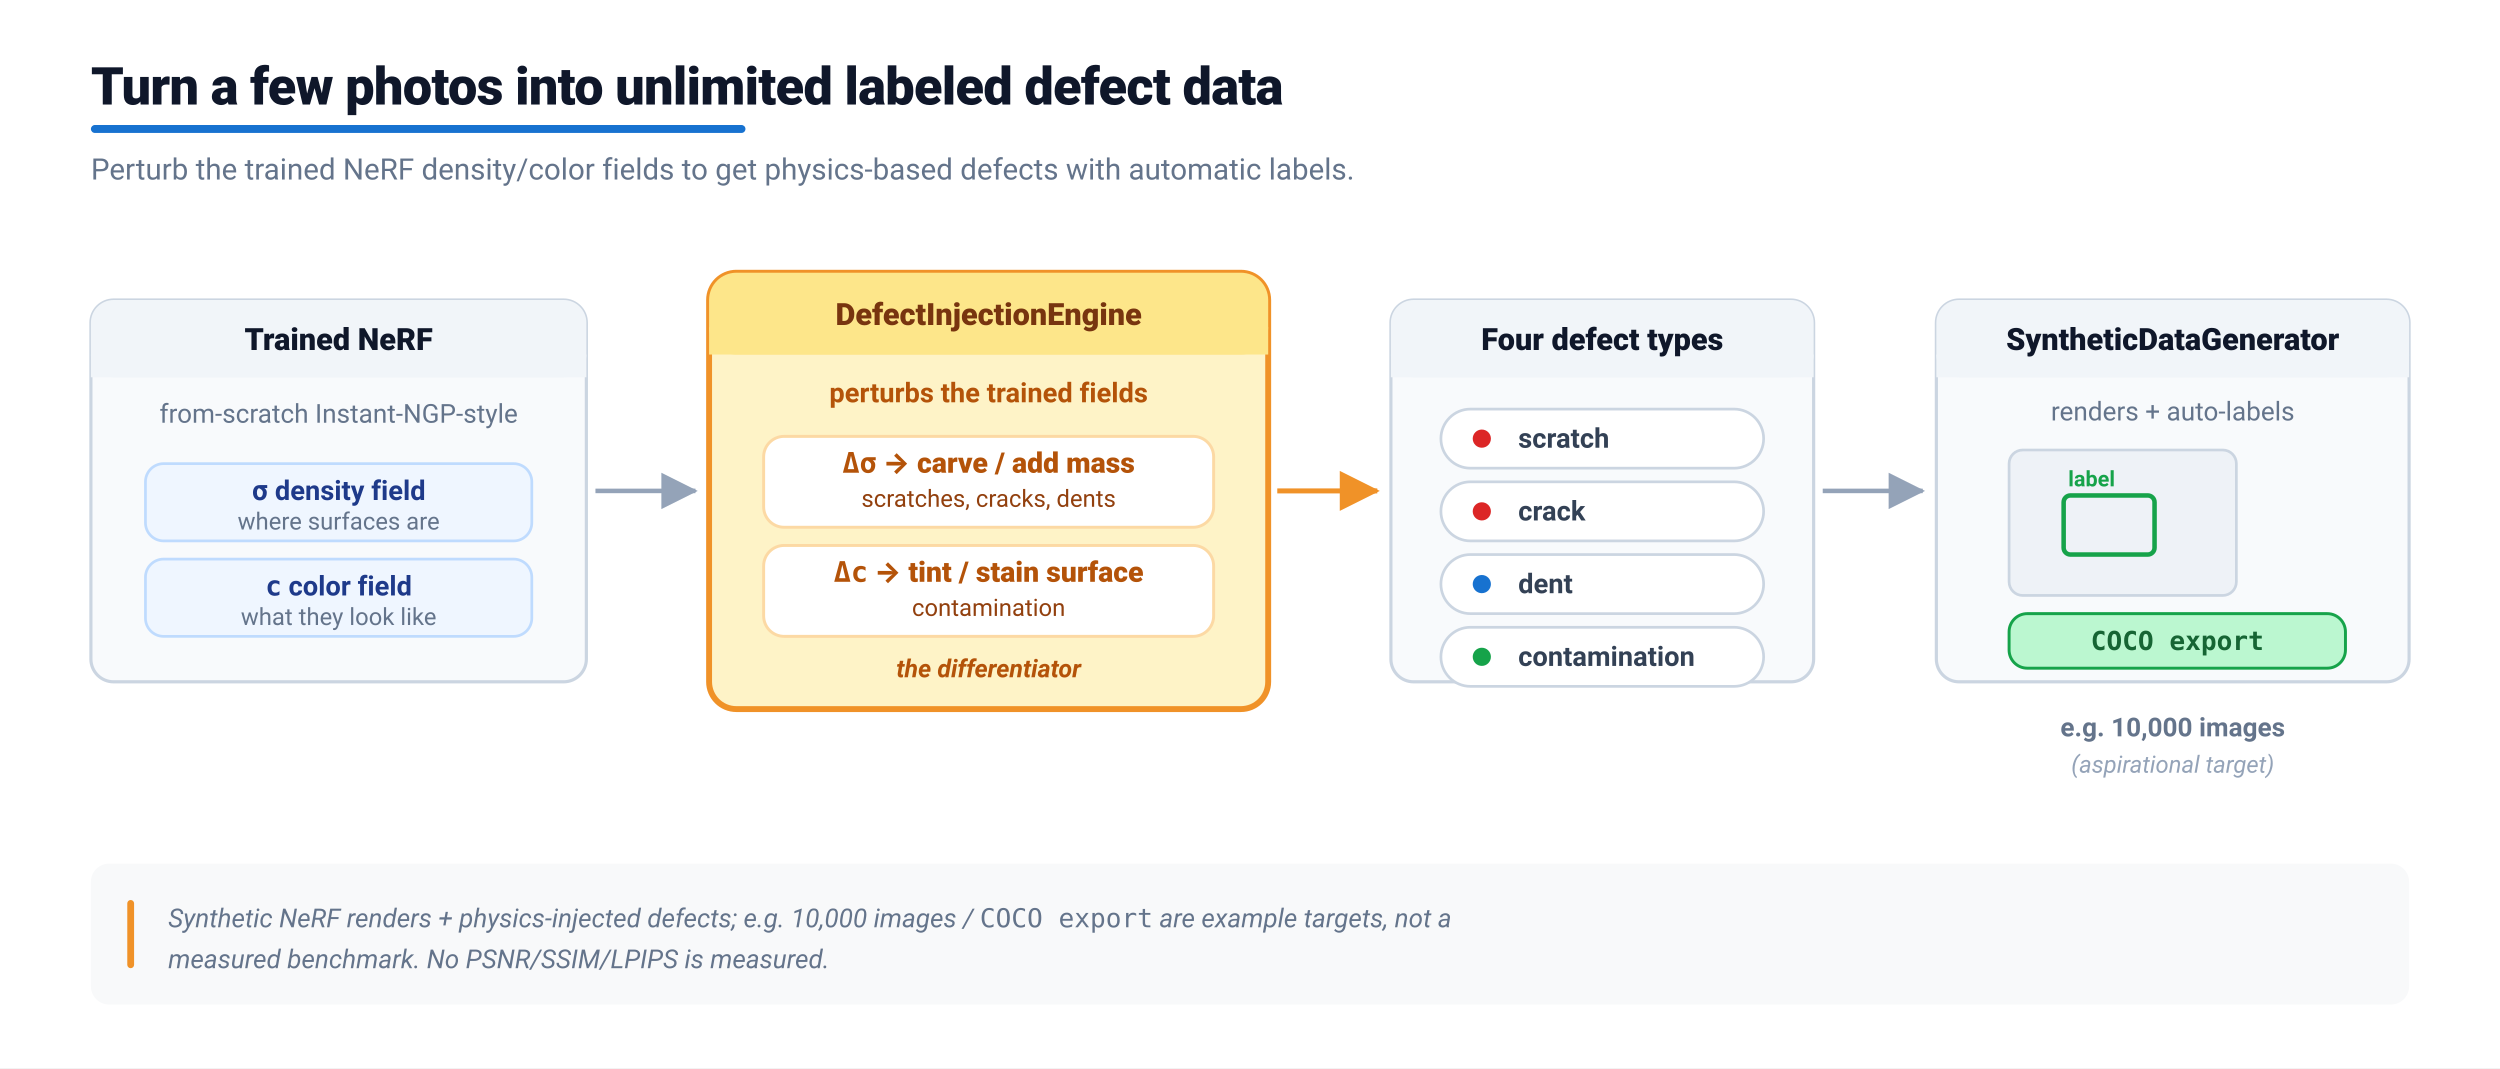
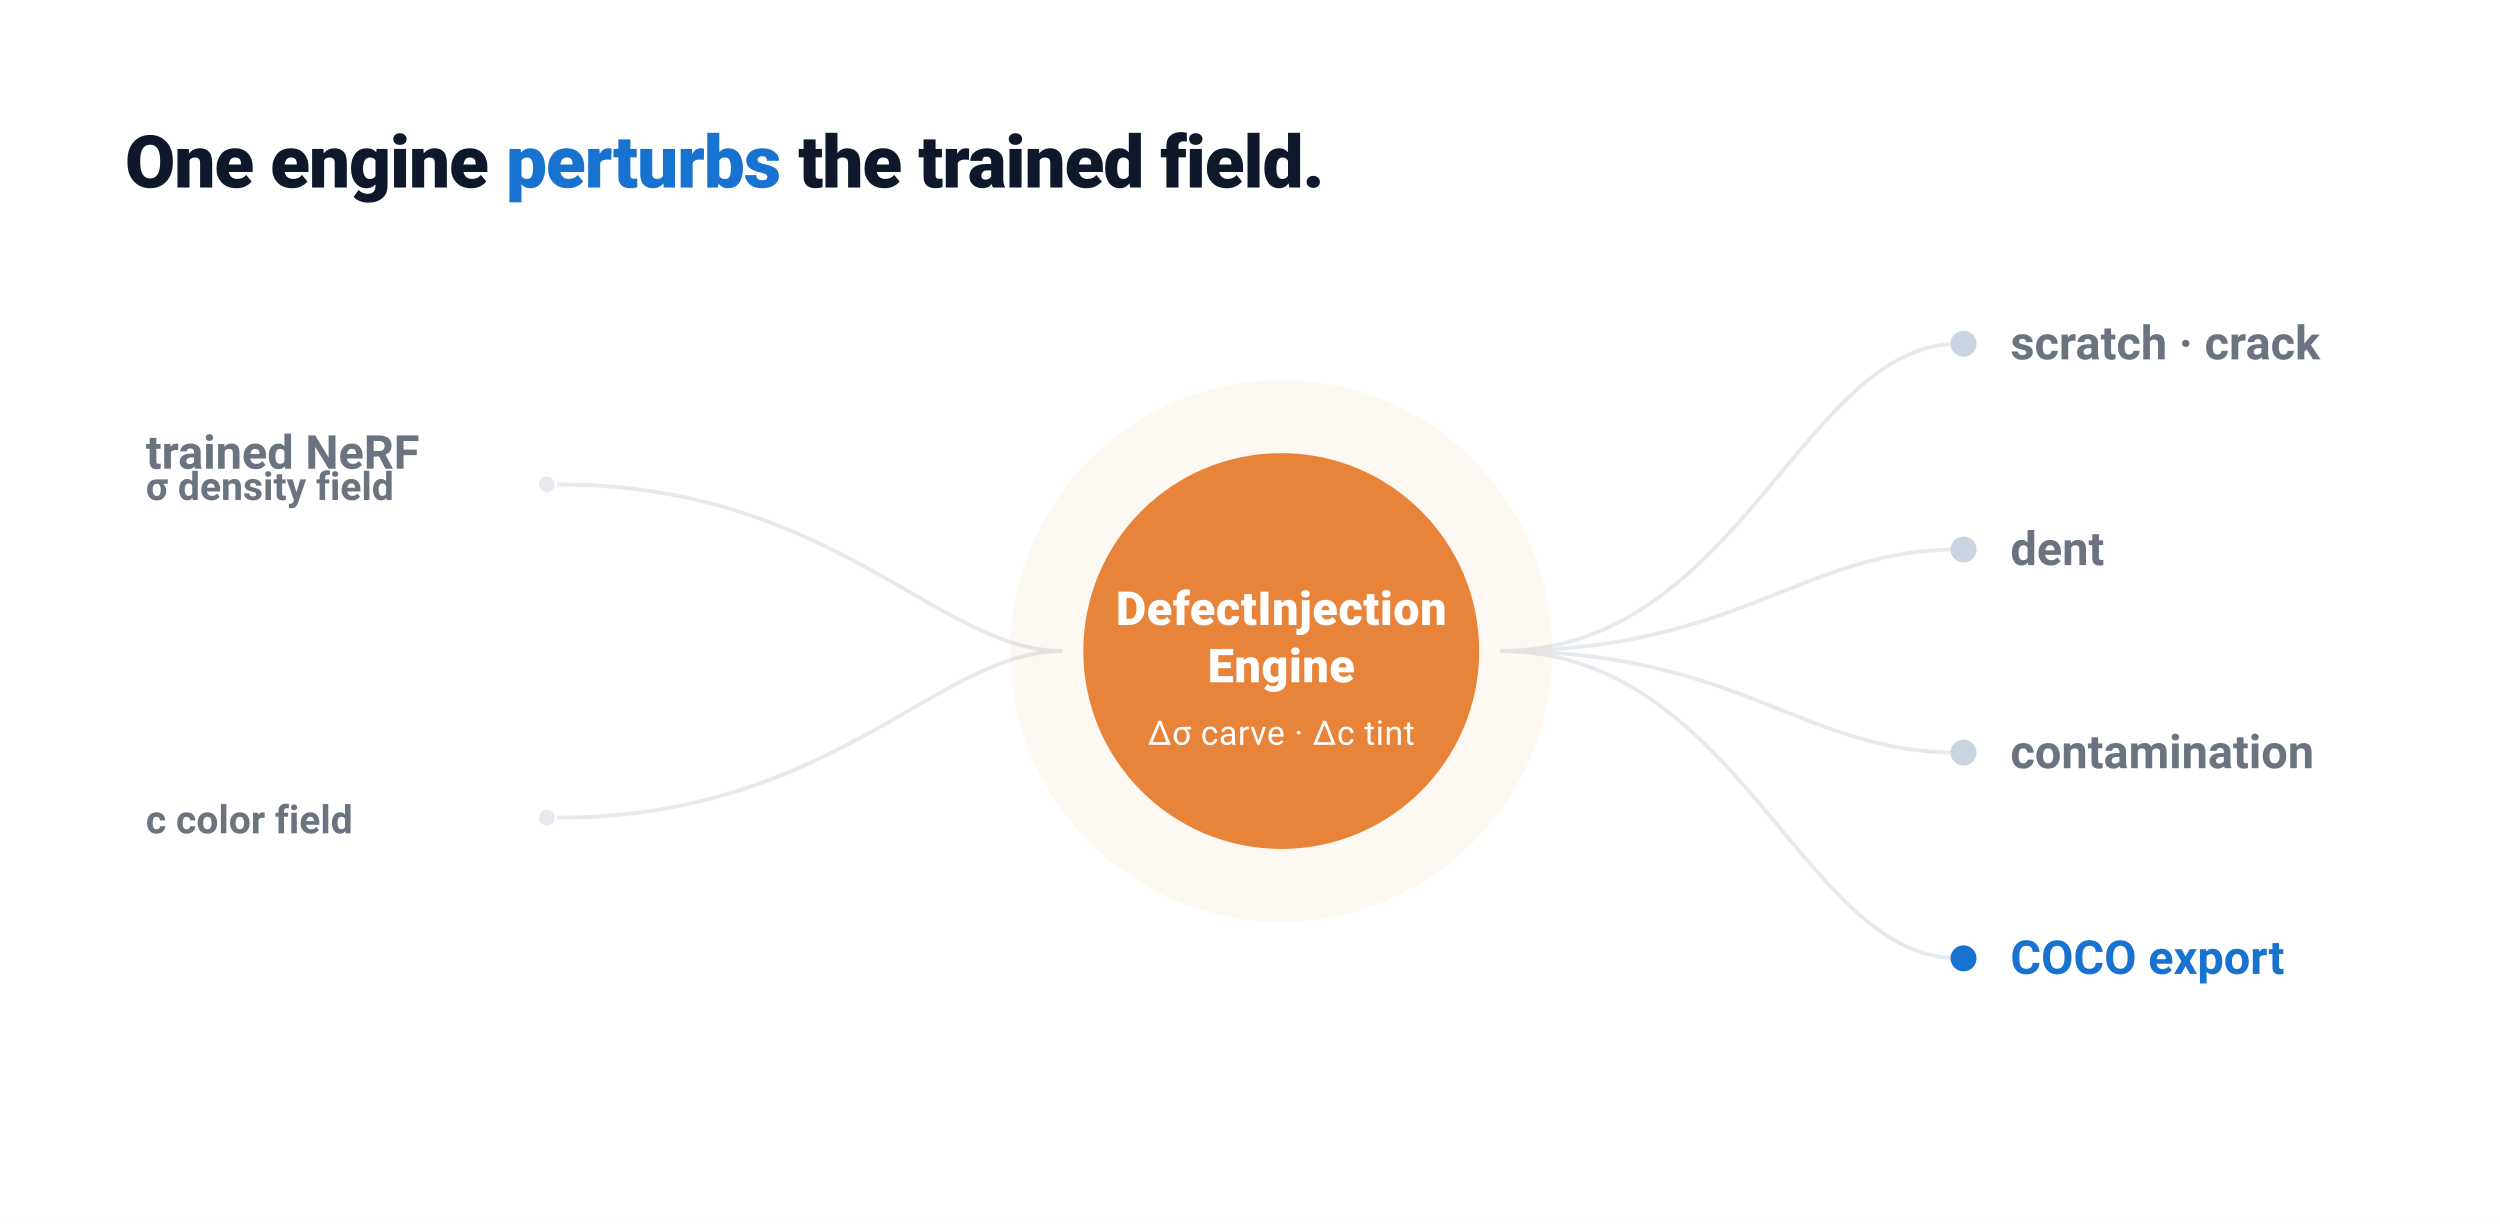
- <svg xmlns="http://www.w3.org/2000/svg" viewBox="0 0 1100 470" font-family="ui-sans-serif, system-ui, -apple-system, 'Segoe UI', Roboto, sans-serif">
-   <defs>
-     <marker id="nf-ah" markerWidth="9" markerHeight="8" refX="7.5" refY="4" orient="auto">
-       <path d="M0,0 L8,4 L0,8 Z" fill="#94a3b8" />
-     </marker>
-     <marker id="nf-aho" markerWidth="9" markerHeight="8" refX="7.5" refY="4" orient="auto">
-       <path d="M0,0 L8,4 L0,8 Z" fill="#f09228" />
-     </marker>
-   </defs>
-   <rect x="0" y="0" width="1100" height="470" fill="#ffffff" />
-   <text x="40" y="46" font-size="23" font-weight="800" fill="#0f172a" letter-spacing="-.3">Turn a few photos into unlimited labeled defect data</text>
-   <rect x="40" y="55" width="288" height="3.5" rx="1.75" fill="#1772d0" />
-   <text x="40" y="79" font-size="13" fill="#64748b">Perturb the trained NeRF density/color fields to get physics-based defects with automatic labels.</text>
-   <rect x="40" y="132" width="218" height="168" rx="10" fill="#f8fafc" stroke="#cbd5e1" stroke-width="1.4" />
-   <rect x="40" y="132" width="218" height="34" rx="10" fill="#f1f5f9" />
-   <rect x="40" y="156" width="218" height="10" fill="#f1f5f9" />
-   <text x="149" y="154" font-size="13.5" font-weight="800" fill="#0f172a" text-anchor="middle">Trained NeRF</text>
-   <text x="149" y="186" font-size="11.5" fill="#64748b" text-anchor="middle">from-scratch Instant-NGP-style</text>
-   <rect x="64" y="204" width="170" height="34" rx="8" fill="#eff6ff" stroke="#bfdbfe" stroke-width="1.2" />
-   <text x="149" y="220" font-size="12" font-weight="700" fill="#1e3a8a" text-anchor="middle">
-     <tspan font-family="ui-monospace, Menlo, Consolas, monospace">σ</tspan> density field</text>
-   <text x="149" y="233" font-size="10.5" fill="#64748b" text-anchor="middle">where surfaces are</text>
-   <rect x="64" y="246" width="170" height="34" rx="8" fill="#eff6ff" stroke="#bfdbfe" stroke-width="1.2" />
-   <text x="149" y="262" font-size="12" font-weight="700" fill="#1e3a8a" text-anchor="middle">
-     <tspan font-family="ui-monospace, Menlo, Consolas, monospace">c</tspan> color field</text>
-   <text x="149" y="275" font-size="10.5" fill="#64748b" text-anchor="middle">what they look like</text>
-   <line x1="262" y1="216" x2="306" y2="216" stroke="#94a3b8" stroke-width="2" marker-end="url(#nf-ah)" />
-   <rect x="312" y="120" width="246" height="192" rx="12" fill="#fef3c7" stroke="#f09228" stroke-width="2.6" />
-   <rect x="312" y="120" width="246" height="36" rx="12" fill="#fde68a" />
-   <rect x="312" y="144" width="246" height="12" fill="#fde68a" />
-   <text x="435" y="143" font-size="13.5" font-weight="800" fill="#78350f" text-anchor="middle">DefectInjectionEngine</text>
-   <text x="435" y="177" font-size="12" font-weight="700" fill="#b45309" text-anchor="middle">perturbs the trained fields</text>
-   <rect x="336" y="192" width="198" height="40" rx="9" fill="#ffffff" stroke="#fcd9a4" stroke-width="1.3" />
-   <text x="435" y="208" font-size="12.5" font-weight="800" fill="#b45309" text-anchor="middle">
-     <tspan font-family="ui-monospace, Menlo, Consolas, monospace">Δσ</tspan> → carve / add mass</text>
-   <text x="435" y="223" font-size="10.5" fill="#92400e" text-anchor="middle">scratches, cracks, dents</text>
-   <rect x="336" y="240" width="198" height="40" rx="9" fill="#ffffff" stroke="#fcd9a4" stroke-width="1.3" />
-   <text x="435" y="256" font-size="12.5" font-weight="800" fill="#b45309" text-anchor="middle">
-     <tspan font-family="ui-monospace, Menlo, Consolas, monospace">Δc</tspan> → tint / stain surface</text>
-   <text x="435" y="271" font-size="10.5" fill="#92400e" text-anchor="middle">contamination</text>
-   <text x="435" y="298" font-size="11" font-style="italic" font-weight="700" fill="#b45309" text-anchor="middle">the differentiator</text>
-   <line x1="562" y1="216" x2="606" y2="216" stroke="#f09228" stroke-width="2.2" marker-end="url(#nf-aho)" />
-   <rect x="612" y="132" width="186" height="168" rx="10" fill="#f8fafc" stroke="#cbd5e1" stroke-width="1.4" />
-   <rect x="612" y="132" width="186" height="34" rx="10" fill="#f1f5f9" />
-   <rect x="612" y="156" width="186" height="10" fill="#f1f5f9" />
-   <text x="705" y="154" font-size="13.5" font-weight="800" fill="#0f172a" text-anchor="middle">Four defect types</text>
-   <rect x="634" y="180" width="142" height="26" rx="13" fill="#ffffff" stroke="#cbd5e1" stroke-width="1.2" />
-   <circle cx="652" cy="193" r="4" fill="#dc2626" />
-   <text x="668" y="197" font-size="12" font-weight="600" fill="#334155">scratch</text>
-   <rect x="634" y="212" width="142" height="26" rx="13" fill="#ffffff" stroke="#cbd5e1" stroke-width="1.2" />
-   <circle cx="652" cy="225" r="4" fill="#dc2626" />
-   <text x="668" y="229" font-size="12" font-weight="600" fill="#334155">crack</text>
-   <rect x="634" y="244" width="142" height="26" rx="13" fill="#ffffff" stroke="#cbd5e1" stroke-width="1.2" />
-   <circle cx="652" cy="257" r="4" fill="#1772d0" />
-   <text x="668" y="261" font-size="12" font-weight="600" fill="#334155">dent</text>
-   <rect x="634" y="276" width="142" height="26" rx="13" fill="#ffffff" stroke="#cbd5e1" stroke-width="1.2" />
-   <circle cx="652" cy="289" r="4" fill="#16a34a" />
-   <text x="668" y="293" font-size="12" font-weight="600" fill="#334155">contamination</text>
-   <line x1="802" y1="216" x2="846" y2="216" stroke="#94a3b8" stroke-width="2" marker-end="url(#nf-ah)" />
-   <rect x="852" y="132" width="208" height="168" rx="10" fill="#f8fafc" stroke="#cbd5e1" stroke-width="1.4" />
-   <rect x="852" y="132" width="208" height="34" rx="10" fill="#f1f5f9" />
-   <rect x="852" y="156" width="208" height="10" fill="#f1f5f9" />
-   <text x="956" y="154" font-size="13.5" font-weight="800" fill="#0f172a" text-anchor="middle">SyntheticDataGenerator</text>
-   <text x="956" y="185" font-size="11.5" fill="#64748b" text-anchor="middle">renders + auto-labels</text>
-   <rect x="884" y="198" width="100" height="64" rx="6" fill="#eef2f7" stroke="#cbd5e1" stroke-width="1.2" />
-   <rect x="908" y="218" width="40" height="26" rx="3" fill="none" stroke="#16a34a" stroke-width="2" />
-   <text x="910" y="214" font-size="9.5" font-weight="700" fill="#16a34a">label</text>
-   <rect x="884" y="270" width="148" height="24" rx="8" fill="#bbf7d0" stroke="#16a34a" stroke-width="1.3" />
-   <text x="958" y="286" font-size="11.5" font-weight="800" fill="#166534" text-anchor="middle">
-     <tspan font-family="ui-monospace, Menlo, Consolas, monospace">COCO export</tspan>
-   </text>
-   <text x="956" y="324" font-size="11.5" font-weight="700" fill="#64748b" text-anchor="middle">e.g. 10,000 images</text>
-   <text x="956" y="340" font-size="10.5" font-style="italic" fill="#94a3b8" text-anchor="middle">(aspirational target)</text>
-   <rect x="40" y="380" width="1020" height="62" rx="8" fill="#f8f9fa" />
-   <rect x="56" y="396" width="3" height="30" rx="1.5" fill="#f09228" />
-   <text x="74" y="408" font-size="11.5" font-style="italic" fill="#64748b">Synthetic NeRF renders + physics-injected defects; e.g. 10,000 images / <tspan font-family="ui-monospace, Menlo, Consolas, monospace" font-style="normal">COCO export</tspan> are example targets, not a</text>
-   <text x="74" y="426" font-size="11.5" font-style="italic" fill="#64748b">measured benchmark. No PSNR/SSIM/LPIPS is measured.</text>
+ <svg xmlns="http://www.w3.org/2000/svg" viewBox="0 0 960 470" font-family="ui-sans-serif, system-ui, -apple-system, 'Segoe UI', Roboto, sans-serif">
+   <rect width="960" height="470" fill="#ffffff" />
+   <text x="48" y="72" font-size="28" font-weight="800" fill="#0f172a" letter-spacing="-0.4">One engine <tspan fill="#1772d0">perturbs</tspan> the trained field.</text>
+   <g stroke="#e6e9ee" stroke-width="1.5" fill="none">
+     <path d="M214 186 C 320 186, 360 250, 408 250" />
+     <path d="M214 314 C 320 314, 360 250, 408 250" />
+   </g>
+   <g fill="#e6e9ee">
+     <circle cx="210" cy="186" r="3" />
+     <circle cx="210" cy="314" r="3" />
+   </g>
+   <text x="56" y="180" font-size="18" font-weight="700" fill="#6b7280">trained NeRF</text>
+   <text x="56" y="192" font-size="15" font-weight="600" fill="#6b7280">σ density field</text>
+   <text x="56" y="320" font-size="15" font-weight="600" fill="#6b7280">c color field</text>
+   <g stroke="#e6e9ee" stroke-width="1.5" fill="none">
+     <path d="M576 250 C 668 250, 692 132, 752 132" />
+     <path d="M576 250 C 668 250, 692 211, 752 211" />
+     <path d="M576 250 C 668 250, 692 289, 752 289" />
+     <path d="M576 250 C 668 250, 692 368, 752 368" />
+   </g>
+   <circle cx="492" cy="250" r="104" fill="#e8833a" opacity="0.06" />
+   <circle cx="492" cy="250" r="76" fill="#e8833a" />
+   <text x="492" y="240" text-anchor="middle" font-size="18" font-weight="800" letter-spacing="0.2" fill="#ffffff">DefectInjection</text>
+   <text x="492" y="262" text-anchor="middle" font-size="18" font-weight="800" letter-spacing="0.2" fill="#ffffff">Engine</text>
+   <text x="492" y="286" text-anchor="middle" font-size="13" letter-spacing="0.2" fill="#ffffff">Δσ carve · Δc tint</text>
+   <g fill="#cbd5e1">
+     <circle cx="754" cy="132" r="5" />
+     <circle cx="754" cy="211" r="5" />
+     <circle cx="754" cy="289" r="5" />
+   </g>
+   <g font-size="18" font-weight="600" fill="#6b7280">
+     <text x="772" y="138">scratch · crack</text>
+     <text x="772" y="217">dent</text>
+     <text x="772" y="295">contamination</text>
+   </g>
+   <circle cx="754" cy="368" r="5" fill="#1772d0" />
+   <text x="772" y="374" font-size="18" font-weight="700" fill="#1772d0">COCO export</text>
</svg>
